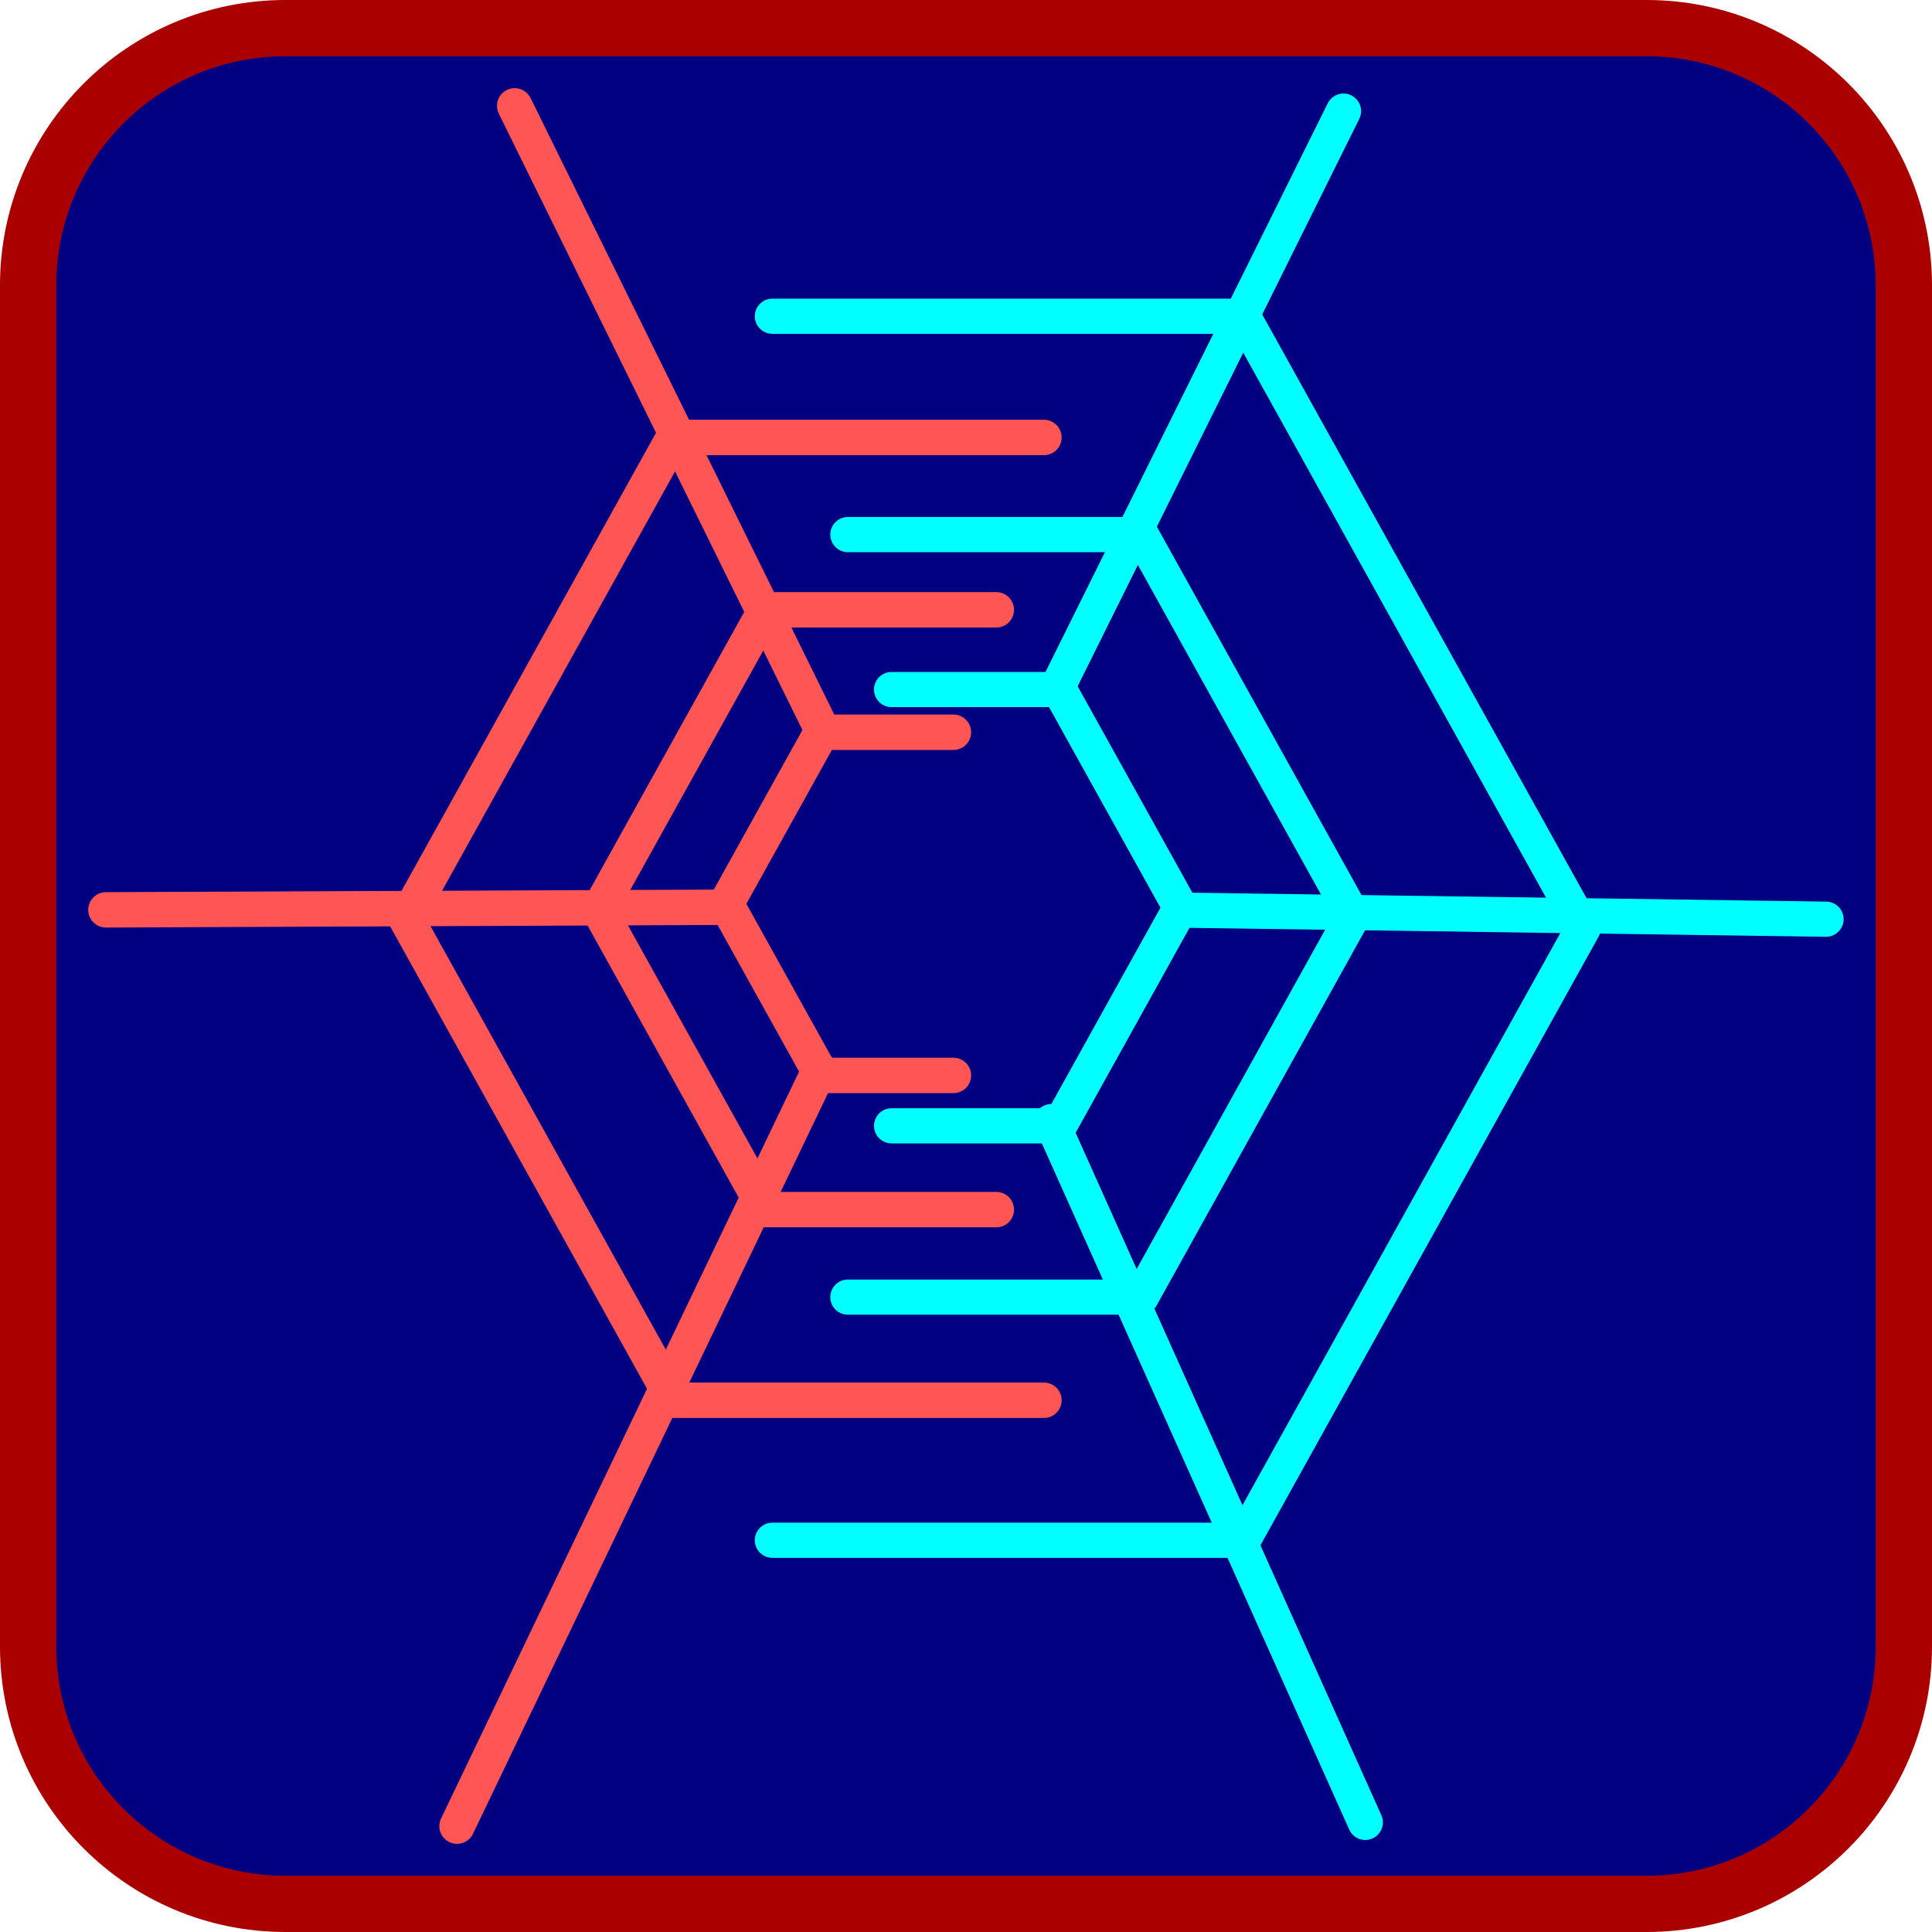
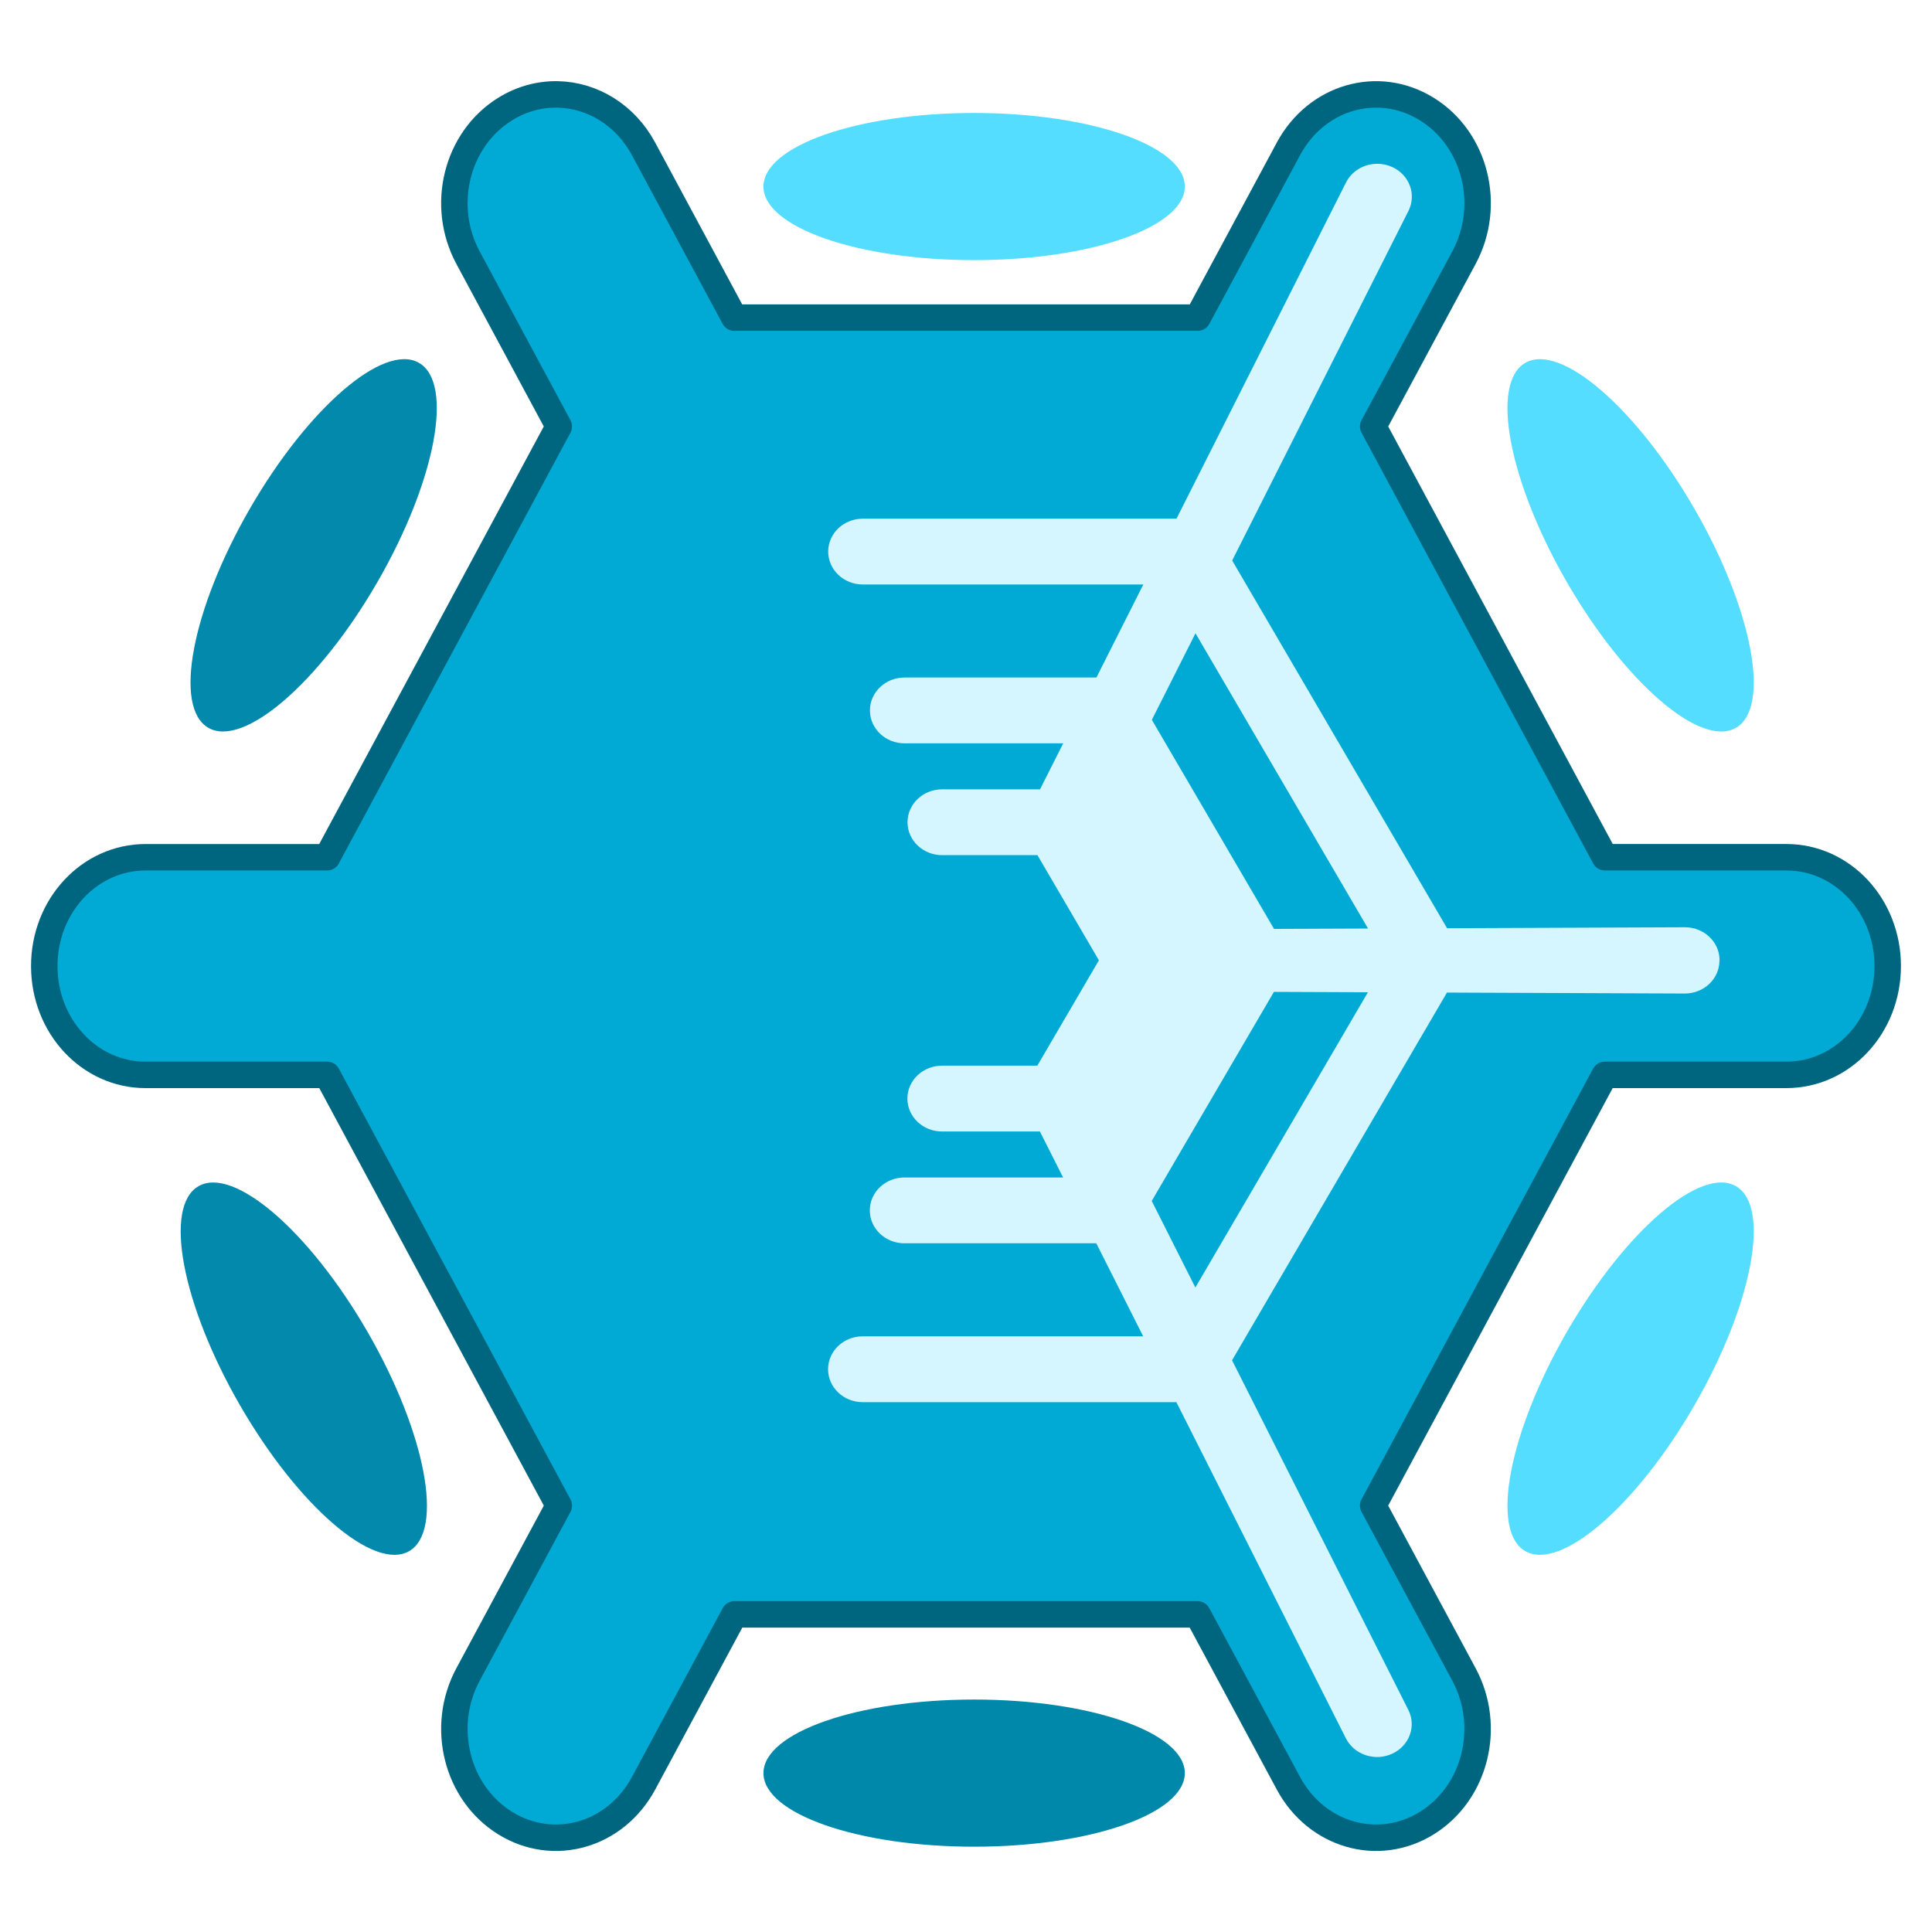
<svg xmlns="http://www.w3.org/2000/svg" width="145.34mm" height="145.34mm" version="1.1" viewBox="0 0 515 515">
-   <g transform="translate(-115.36 -107.72)" stroke-linecap="round" stroke-linejoin="round">
-     <rect x="122.86" y="115.22" width="500" height="500" ry="68.571" fill="#000080" stroke="#a00" stroke-width="15" />
-     <g transform="matrix(.54253 0 0 .54253 194.09 178.46)" fill="none" stroke="#0ff" stroke-width="17.28">
-       <path d="m234.38 24.991 231.29 1e-5 167.06 300.7-167.06 300.7-231.29-2e-5" />
-       <path d="m271.47 132.27h144.09l104.08 187.33-104.08 187.33h-144.09" />
-       <path d="m292.95 208.41h82.44l59.546 107.18-59.546 107.18h-82.44" />
-       <path d="m375.02 206.21 139.97-282" />
-       <path d="m525.7 765.01-154.25-344.33" />
-       <path d="m752.07 321.24-317.06-4.453" />
-     </g>
-     <g transform="matrix(.54253 0 0 .54253 194.09 178.46)" fill="none" stroke="#f55" stroke-width="17.396">
-       <path d="m367.81 84.547h-181.93l-131.41 236.53 131.41 236.53 181.93-3e-5" />
-       <path d="m344.41 169.24-113.34 1e-5 -81.867 147.35 81.867 147.35h113.34" />
-       <path d="m323.34 229.39-64.847 1e-5 -46.839 84.306 46.839 84.306h64.847" />
-       <path d="m259.57 229.77-151.8-308.15" />
-       <path d="m79.433 766.86 178.1-371.54" />
-       <path d="m210.56 315.38-303.63 1.276" />
-     </g>
+   <path transform="scale(.93753)" d="m158.66 26.846c-5.093-0.118-10.285 1.218-15.037 4.164-13.825 8.569-18.528 27.416-10.547 42.258l25.805 47.984-65.867 122.49h-51.611c-15.963 0-28.814 13.797-28.814 30.936s12.851 30.936 28.814 30.936h51.629l65.857 122.47-25.812 48c-7.982 14.842-3.278 33.691 10.547 42.26 13.824 8.569 31.378 3.518 39.359-11.324l25.818-48.01h131.71l25.818 48.01c7.982 14.842 25.535 19.893 39.359 11.324 13.825-8.569 18.53-27.418 10.549-42.26l-25.814-48.004 65.857-122.47h51.631c15.963 0 28.812-13.797 28.812-30.936s-12.849-30.936-28.812-30.936h-51.613l-65.867-122.48 25.807-47.988c7.982-14.842 3.276-33.689-10.549-42.258-13.824-8.569-31.378-3.52-39.359 11.322l-25.801 47.979h-131.75l-25.801-47.979c-5.238-9.74-14.598-15.262-24.322-15.486z" fill="#00aad4" stroke="#006680" stroke-linecap="round" stroke-linejoin="round" stroke-width="7.526" />
+   <path transform="scale(.93753)" d="m391.47 46.576a9.844 9.358 0 0 0-8.766 5.311l-48.195 95.584h-89.189a9.844 9.358 0 0 0-9.844 9.357 9.844 9.358 0 0 0 9.844 9.359h79.752l-13.336 26.447h-54.549a9.844 9.358 0 0 0-9.844 9.357 9.844 9.358 0 0 0 9.844 9.359h45.113l-6.594 13.076h-27.832a9.844 9.358 0 0 0-9.844 9.357 9.844 9.358 0 0 0 9.844 9.359h27.098l17.479 29.904h-0.01l-17.504 29.949h-27.098a9.844 9.358 0 0 0-9.844 9.359 9.844 9.358 0 0 0 9.844 9.357h27.832l6.594 13.076h-45.113a9.844 9.358 0 0 0-9.844 9.359 9.844 9.358 0 0 0 9.844 9.357h54.549l13.336 26.447h-79.752a9.844 9.358 0 0 0-9.844 9.359 9.844 9.358 0 0 0 9.844 9.357h89.189l48.195 95.584a9.844 9.358 0 0 0 13.131 4.393 9.844 9.358 0 0 0 4.621-12.484l-50.117-99.395 61.098-104.55 67.594 0.27a9.844 9.358 0 0 0 9.885-9.318 9.844 9.358 0 0 0 0-0.08h0.035a9.844 9.358 0 0 0 0-0.125 9.844 9.358 0 0 0-9.885-9.318l-67.594 0.27-61.098-104.55 50.117-99.395a9.844 9.358 0 0 0-4.621-12.484 9.844 9.358 0 0 0-4.365-0.918zm-51.562 133.48 49.061 83.949-26.729 0.107-34.74-59.445 12.408-24.611zm22.297 101.96 26.729 0.107-49.061 83.949-12.408-24.611 34.74-59.445z" fill="#d5f6ff" />
+   <g fill="#5df">
+     <ellipse cx="259.67" cy="49.729" rx="56.16" ry="19.613" />
+     <ellipse transform="rotate(-60)" cx="-98.625" cy="558.84" rx="56.16" ry="19.613" />
+     <ellipse transform="matrix(-.5 -.86603 -.86603 .5 0 0)" cx="-343.22" cy="-303.74" rx="56.16" ry="19.613" />
+   </g>
+   <g fill="#08a">
+     <ellipse cx="259.67" cy="472.65" rx="56.16" ry="19.613" />
+     <ellipse transform="matrix(-.5 -.86603 -.86603 .5 0 0)" cx="-356.45" cy="112.28" rx="56.16" ry="19.613" opacity=".992" />
+     <ellipse transform="rotate(-60)" cx="-84.083" cy="145.09" rx="56.16" ry="19.613" opacity=".992" />
  </g>
</svg>
